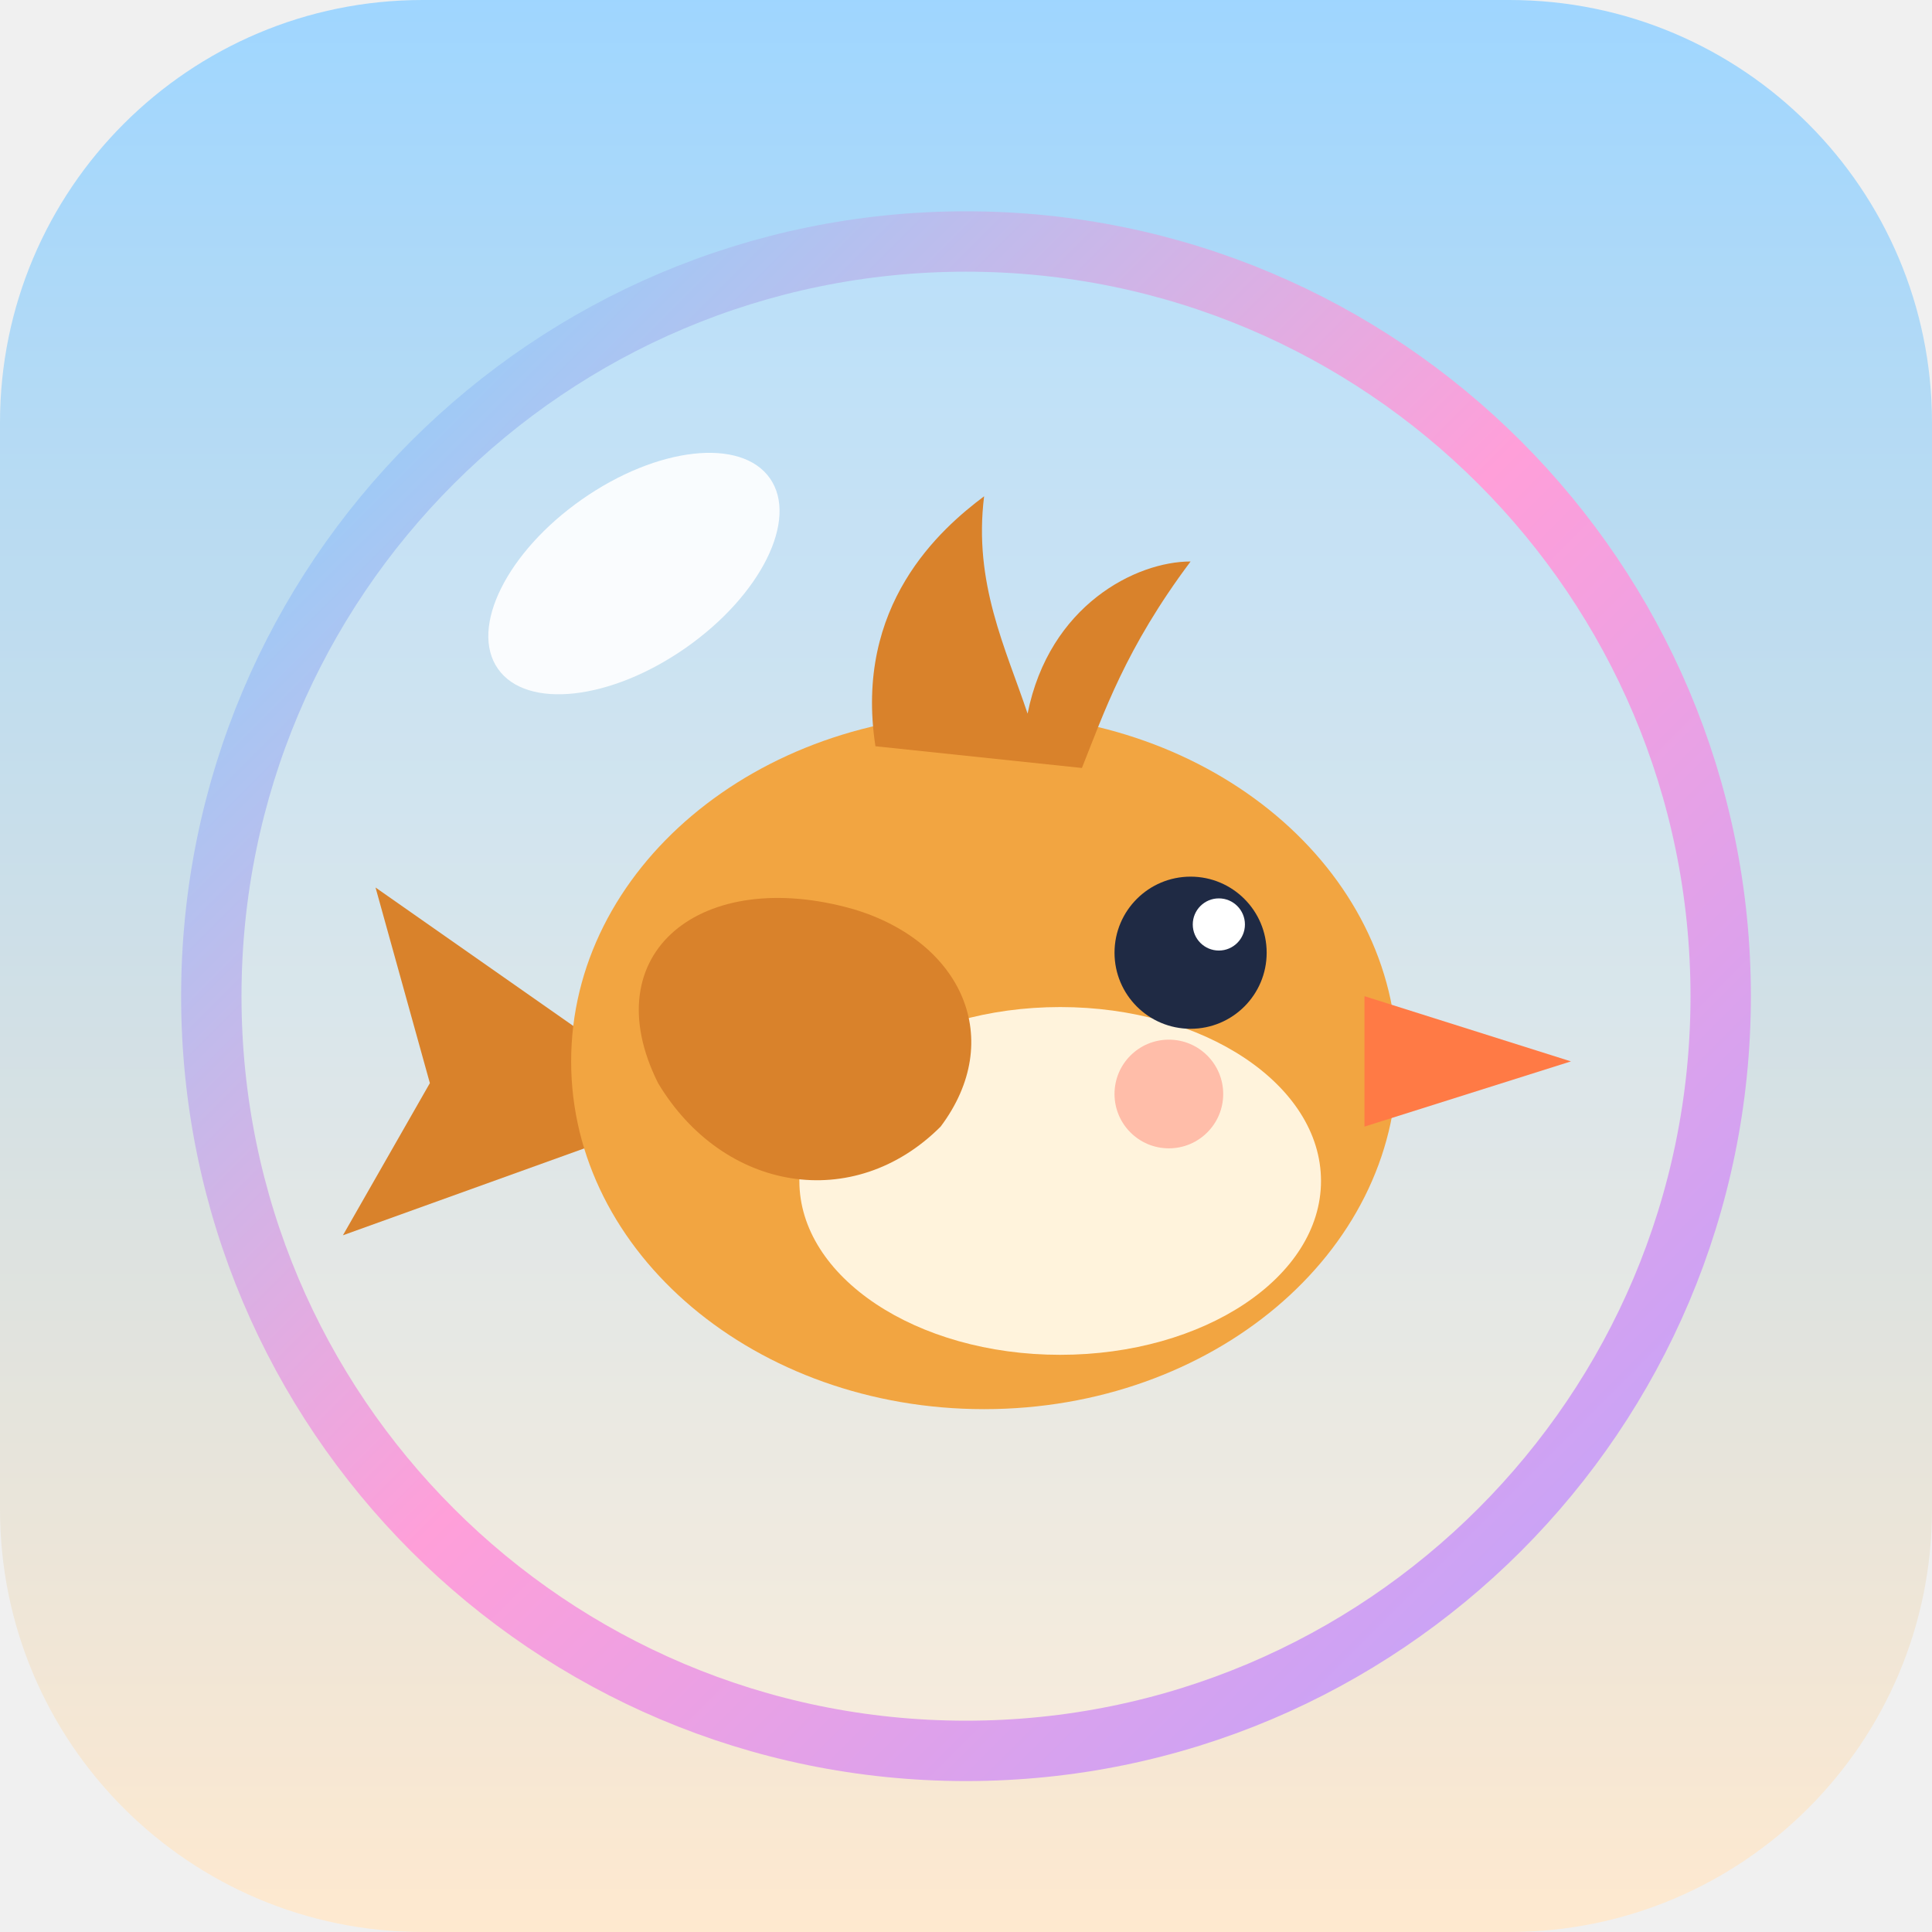
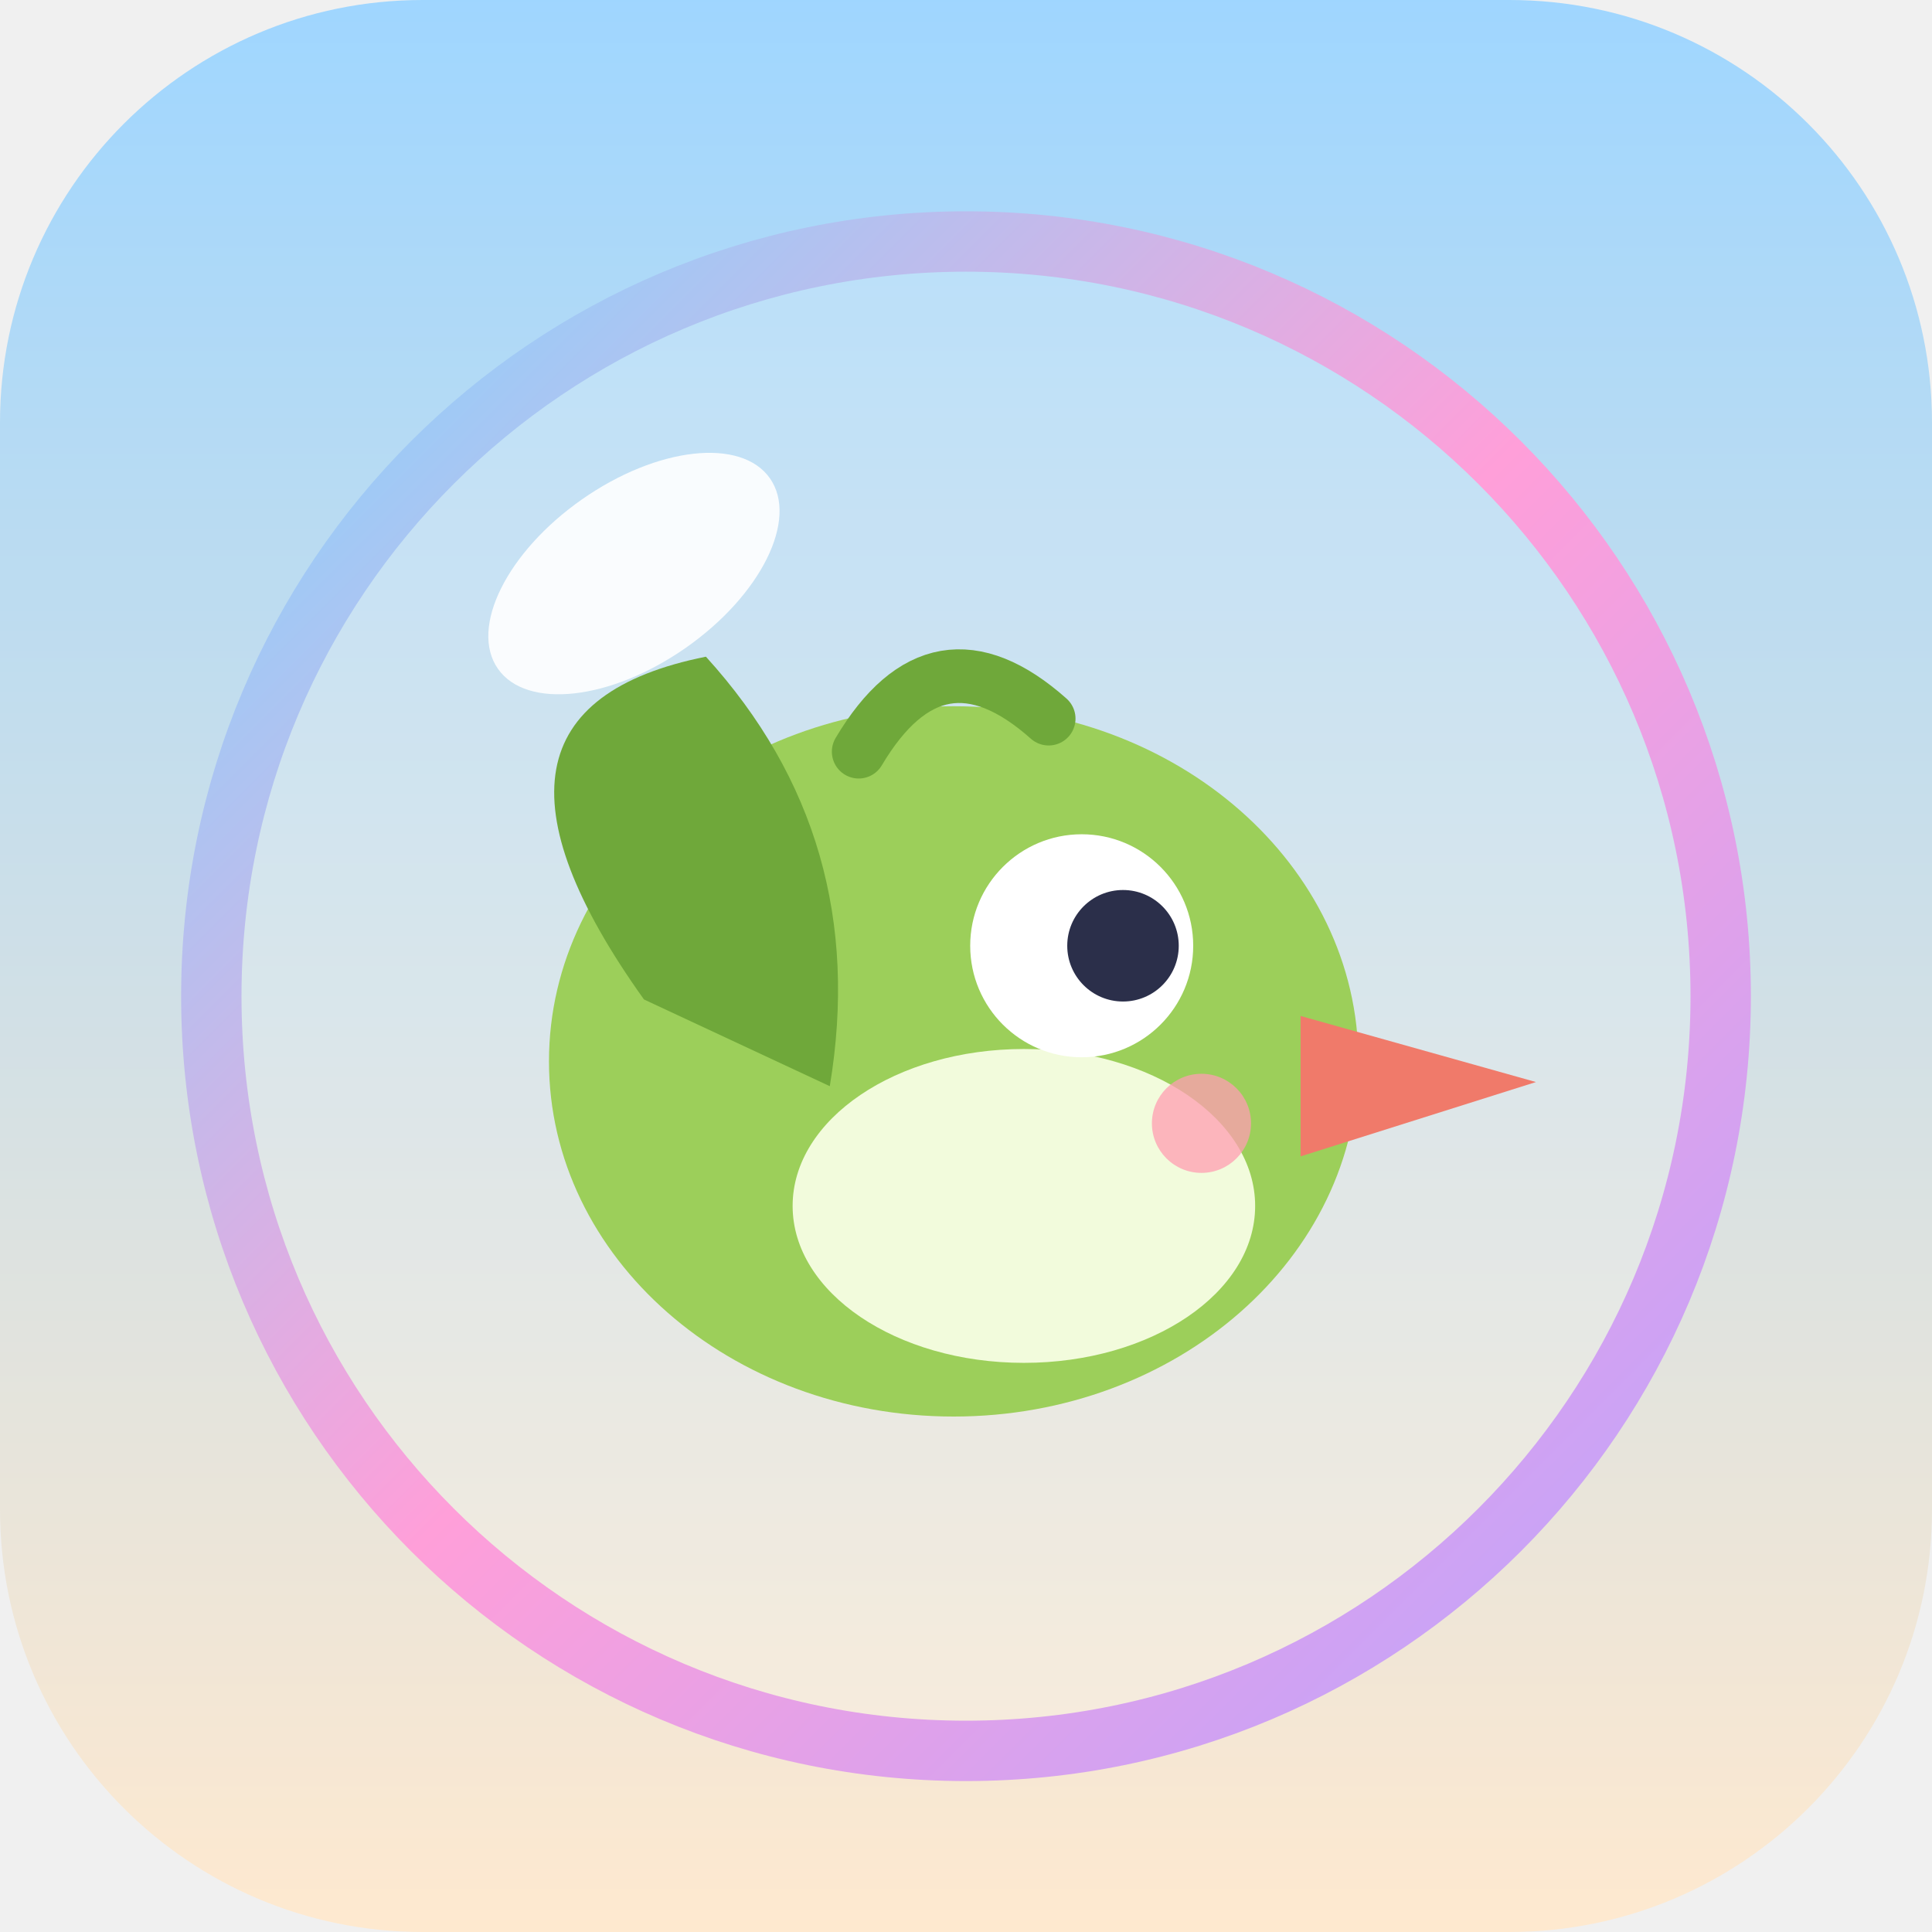
<svg xmlns="http://www.w3.org/2000/svg" viewBox="0 0 128 128">
  <defs>
    <linearGradient id="sky" x1="0" y1="0" x2="0" y2="1">
      <stop offset="0" stop-color="#9fd6ff" />
      <stop offset="1" stop-color="#ffe9cf" />
    </linearGradient>
    <linearGradient id="edge" x1="0" y1="0" x2="1" y2="1">
      <stop offset="0" stop-color="#7fd8ff" />
      <stop offset="0.5" stop-color="#ff9fd9" />
      <stop offset="1" stop-color="#b9a4ff" />
    </linearGradient>
  </defs>
  <rect width="128" height="128" rx="28" fill="url(#sky)" />
  <circle cx="64" cy="66" r="50" fill="#ffffff" fill-opacity="0.18" stroke="url(#edge)" stroke-width="4" />
  <ellipse cx="42" cy="38" rx="11" ry="6" transform="rotate(-35 42 38)" fill="#ffffff" opacity="0.9" />
  <g transform="translate(22 30) scale(0.72)">
-     <path d="M24 54 L4 40 L9 58 L1 72 L26 63 Z" fill="#d9822b" />
-     <ellipse cx="60" cy="56" rx="38" ry="32" fill="#f2a541" />
-     <ellipse cx="67" cy="67" rx="24" ry="16" fill="#fff3dc" />
-     <path d="M50 27 C48 14 56 7 60 4 C59 12 62 18 64 24 C66 14 74 10 79 10 C73 18 71 24 69 29 Z" fill="#d9822b" />
-     <path d="M30 58 C24 46 34 38 48 42 C58 45 62 54 56 62 C48 70 36 68 30 58 Z" fill="#d9822b" />
-     <circle cx="79" cy="46" r="7" fill="#1f2a44" />
-     <circle cx="81.6" cy="43.4" r="2.4" fill="#ffffff" />
-     <circle cx="77" cy="59" r="5" fill="#ff8f7f" opacity="0.55" />
-     <path d="M95 50 L114 56 L95 62 Z" fill="#ff7a45" />
+     <g transform="translate(57.2 56) scale(0.19)">
+       <ellipse cx="0" cy="0" rx="196" ry="172" fill="#9ccf5a" />
+       <ellipse cx="34" cy="70" rx="112" ry="76" fill="#f2fbdc" />
+       <path d="M-150 -30 Q-250 -170 -120 -196 Q-40 -108 -60 12 Z" fill="#6fa83a" />
+       <circle cx="62" cy="-56" r="54" fill="#ffffff" />
+       <circle cx="82" cy="-56" r="27" fill="#2b2f4a" />
+       <circle cx="120" cy="30" r="24" fill="#ff9eb1" fill-opacity="0.75" />
+       <path d="M168 -22 L282 10 L168 46 Z" fill="#f07a6a" />
+       <path d="M-46 -150 Q-8 -214 46 -166" fill="none" stroke="#6fa83a" stroke-width="26" stroke-linecap="round" />
+     </g>
  </g>
</svg>
